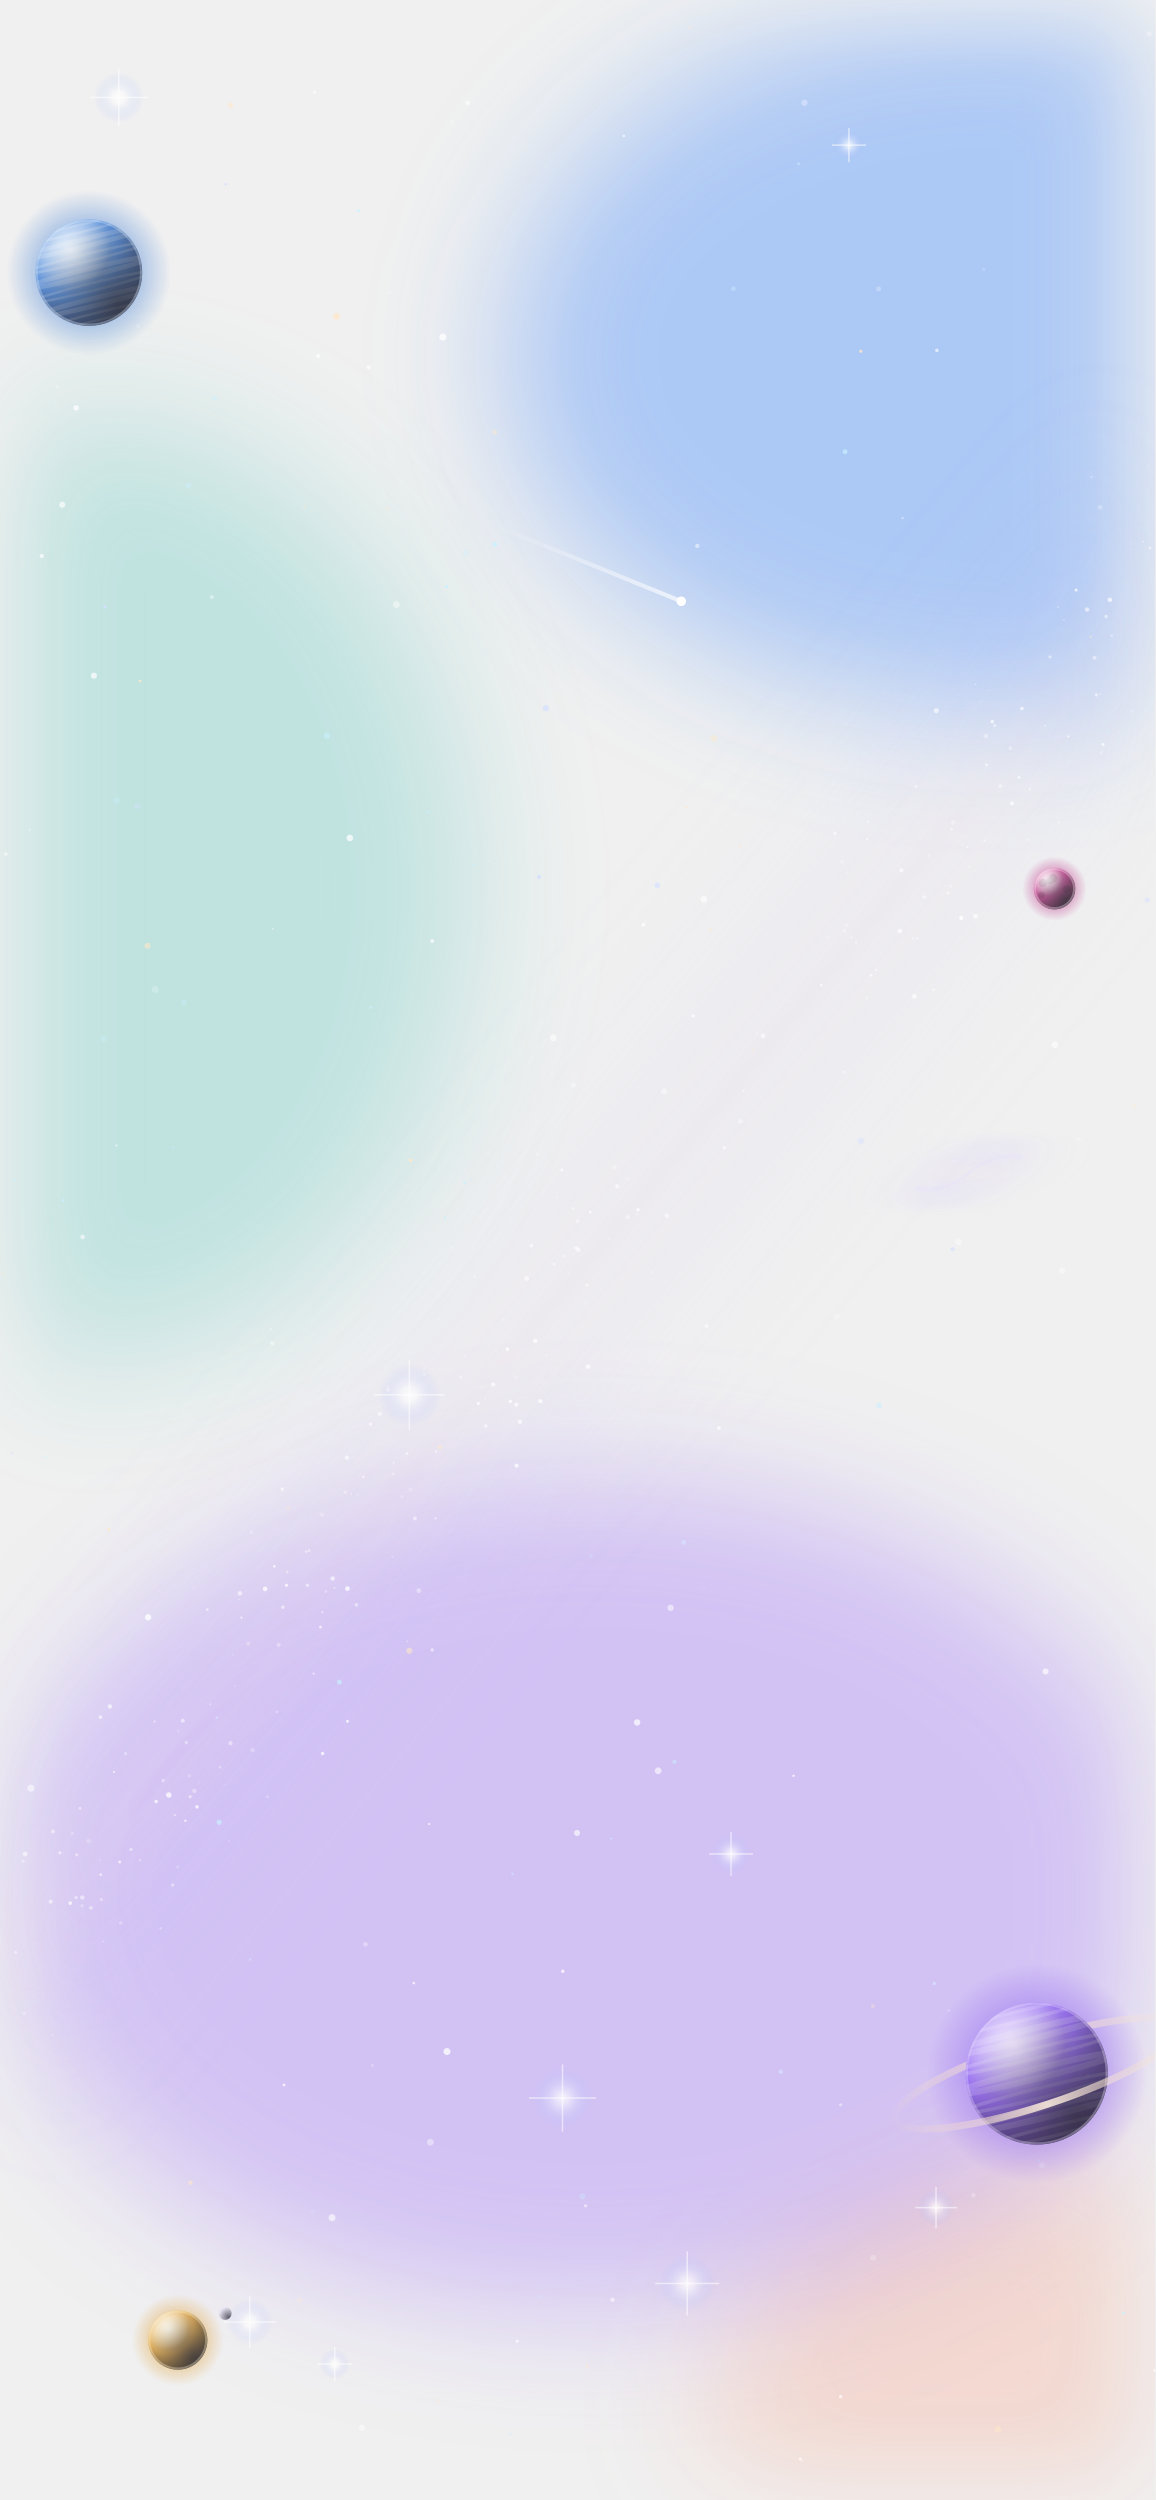
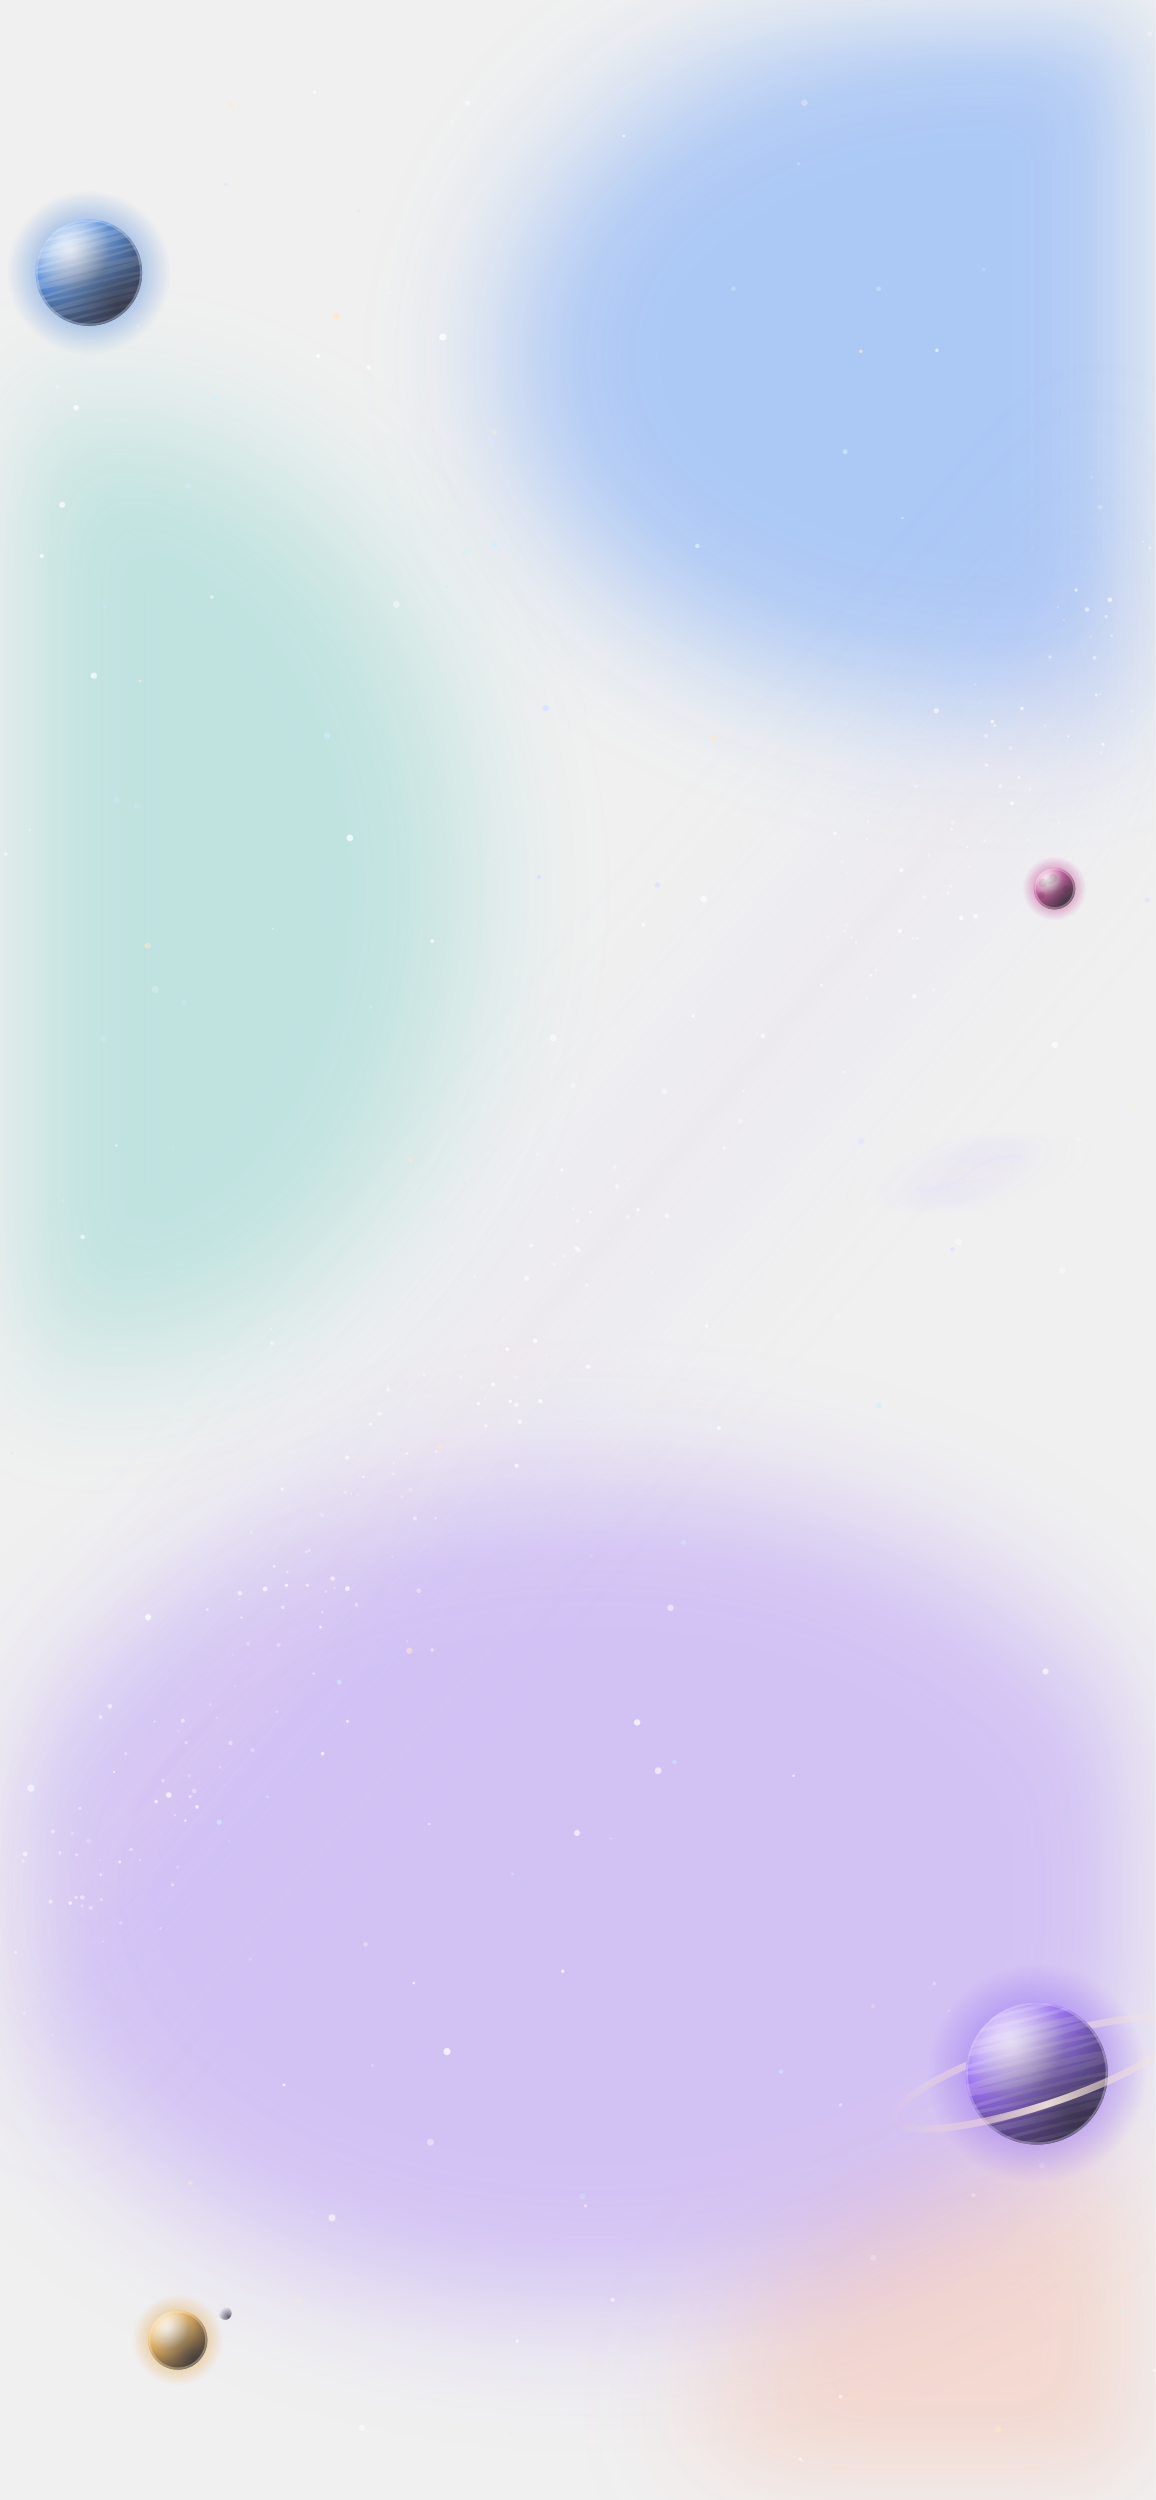
<svg xmlns="http://www.w3.org/2000/svg" viewBox="0 0 390 844" preserveAspectRatio="xMidYMid slice">
  <defs>
    <filter id="blur" x="-50%" y="-50%" width="200%" height="200%">
      <feGaussianBlur stdDeviation="22" />
    </filter>
    <filter id="blur2" x="-50%" y="-50%" width="200%" height="200%">
      <feGaussianBlur stdDeviation="9" />
    </filter>
    <radialGradient id="shade" cx="78%" cy="80%" r="80%">
      <stop offset="0" stop-color="#05040F" stop-opacity=".75" />
      <stop offset="1" stop-color="#05040F" stop-opacity="0" />
    </radialGradient>
    <radialGradient id="glint" cx="30%" cy="26%" r="40%">
      <stop offset="0" stop-color="#fff" stop-opacity=".55" />
      <stop offset="1" stop-color="#fff" stop-opacity="0" />
    </radialGradient>
    <radialGradient id="star" r="50%">
      <stop offset="0" stop-color="#fff" />
      <stop offset=".25" stop-color="#fff" stop-opacity=".6" />
      <stop offset="1" stop-color="#9FB4FF" stop-opacity="0" />
    </radialGradient>
    <linearGradient id="ring" x1="0" x2="1">
      <stop offset="0" stop-color="#FFE2B8" stop-opacity=".05" />
      <stop offset=".5" stop-color="#FFF0D6" stop-opacity=".9" />
      <stop offset="1" stop-color="#FFE2B8" stop-opacity=".05" />
    </linearGradient>
    <linearGradient id="comet" x1="0" x2="1">
      <stop offset="0" stop-color="#fff" stop-opacity="0" />
      <stop offset="1" stop-color="#fff" stop-opacity=".9" />
    </linearGradient>
    <radialGradient id="p0" cx="34%" cy="30%" r="78%">
      <stop offset="0" stop-color="#CFE6FF" />
      <stop offset=".55" stop-color="#3A7BD5" />
      <stop offset="1" stop-color="#0A1A44" />
    </radialGradient>
    <radialGradient id="p0a" r="50%">
      <stop offset=".62" stop-color="#3A7BD5" stop-opacity=".45" />
      <stop offset="1" stop-color="#3A7BD5" stop-opacity="0" />
    </radialGradient>
    <clipPath id="p0c">
      <circle cx="30" cy="92" r="18" />
    </clipPath>
    <radialGradient id="p1" cx="34%" cy="30%" r="78%">
      <stop offset="0" stop-color="#FFE0F0" />
      <stop offset=".55" stop-color="#C03A8A" />
      <stop offset="1" stop-color="#3A0A26" />
    </radialGradient>
    <radialGradient id="p1a" r="50%">
      <stop offset=".62" stop-color="#C03A8A" stop-opacity=".45" />
      <stop offset="1" stop-color="#C03A8A" stop-opacity="0" />
    </radialGradient>
    <clipPath id="p1c">
      <circle cx="356" cy="300" r="7" />
    </clipPath>
    <radialGradient id="p2" cx="34%" cy="30%" r="78%">
      <stop offset="0" stop-color="#E8D9FF" />
      <stop offset=".55" stop-color="#8A5CF0" />
      <stop offset="1" stop-color="#1E0E4A" />
    </radialGradient>
    <radialGradient id="p2a" r="50%">
      <stop offset=".62" stop-color="#8A5CF0" stop-opacity=".45" />
      <stop offset="1" stop-color="#8A5CF0" stop-opacity="0" />
    </radialGradient>
    <clipPath id="p2c">
      <circle cx="350" cy="700" r="24" />
    </clipPath>
    <radialGradient id="p3" cx="34%" cy="30%" r="78%">
      <stop offset="0" stop-color="#FFF0CC" />
      <stop offset=".55" stop-color="#E0A23A" />
      <stop offset="1" stop-color="#3A2406" />
    </radialGradient>
    <radialGradient id="p3a" r="50%">
      <stop offset=".62" stop-color="#E0A23A" stop-opacity=".45" />
      <stop offset="1" stop-color="#E0A23A" stop-opacity="0" />
    </radialGradient>
    <clipPath id="p3c">
      <circle cx="60" cy="790" r="10" />
    </clipPath>
  </defs>
  <ellipse cx="340" cy="120" rx="170" ry="120" fill="#2A7BFF" opacity="0.34" filter="url(#blur)" />
  <ellipse cx="30" cy="300" rx="130" ry="160" fill="#12B5A8" opacity="0.22" filter="url(#blur)" />
  <ellipse cx="200" cy="640" rx="200" ry="140" fill="#7B3DFF" opacity="0.26" filter="url(#blur)" />
  <ellipse cx="380" cy="820" rx="140" ry="90" fill="#FF6A3D" opacity="0.18" filter="url(#blur)" />
  <line x1="420" y1="160" x2="-30" y2="700" stroke="#C9C2FF" stroke-width="70" opacity=".10" filter="url(#blur)" />
  <line x1="420" y1="160" x2="-30" y2="700" stroke="#FFE9D6" stroke-width="24" opacity=".08" filter="url(#blur2)" />
  <circle cx="419.8" cy="160.3" r="0.29" fill="#fff" opacity="0.4" />
  <circle cx="195" cy="412.3" r="0.63" fill="#fff" opacity="0.35" />
  <circle cx="29.9" cy="621.5" r="0.78" fill="#fff" opacity="0.23" />
  <circle cx="341.6" cy="271.2" r="0.71" fill="#fff" opacity="0.65" />
  <circle cx="76.2" cy="602.5" r="0.22" fill="#fff" opacity="0.33" />
  <circle cx="410.8" cy="184.3" r="0.63" fill="#fff" opacity="0.73" />
  <circle cx="23.7" cy="642.5" r="0.62" fill="#fff" opacity="0.73" />
  <circle cx="108.2" cy="549.3" r="0.49" fill="#fff" opacity="0.65" />
  <circle cx="393.9" cy="212.5" r="0.76" fill="#fff" opacity="0.28" />
  <circle cx="372.4" cy="251.3" r="0.53" fill="#fff" opacity="0.68" />
  <circle cx="120.3" cy="541.8" r="0.6" fill="#fff" opacity="0.46" />
  <circle cx="194.5" cy="421.3" r="0.69" fill="#fff" opacity="0.45" />
  <circle cx="156.9" cy="458" r="0.31" fill="#fff" opacity="0.33" />
  <circle cx="356.1" cy="250.1" r="0.21" fill="#fff" opacity="0.31" />
  <circle cx="155.7" cy="434.1" r="0.25" fill="#fff" opacity="0.31" />
  <circle cx="199.3" cy="409.2" r="0.44" fill="#fff" opacity="0.7" />
  <circle cx="357.5" cy="277.7" r="0.35" fill="#fff" opacity="0.47" />
  <circle cx="8.5" cy="625.9" r="0.78" fill="#fff" opacity="0.56" />
  <circle cx="289" cy="318.1" r="0.35" fill="#fff" opacity="0.58" />
  <circle cx="321.3" cy="279.9" r="0.41" fill="#fff" opacity="0.57" />
  <circle cx="132.9" cy="493.8" r="0.3" fill="#fff" opacity="0.62" />
  <circle cx="143.2" cy="464" r="0.48" fill="#fff" opacity="0.43" />
  <circle cx="208.3" cy="400.5" r="0.66" fill="#fff" opacity="0.54" />
  <circle cx="-21.4" cy="703.7" r="0.64" fill="#fff" opacity="0.44" />
  <circle cx="333.1" cy="258.2" r="0.57" fill="#fff" opacity="0.49" />
  <circle cx="215" cy="409.8" r="0.39" fill="#fff" opacity="0.25" />
  <circle cx="182.4" cy="473" r="0.7" fill="#fff" opacity="0.75" />
  <circle cx="375.3" cy="214.6" r="0.48" fill="#fff" opacity="0.31" />
  <circle cx="135.7" cy="505.2" r="0.47" fill="#fff" opacity="0.23" />
  <circle cx="294.1" cy="329.3" r="0.42" fill="#fff" opacity="0.66" />
  <circle cx="211.8" cy="398" r="0.43" fill="#fff" opacity="0.31" />
  <circle cx="34" cy="632.9" r="0.46" fill="#fff" opacity="0.63" />
  <circle cx="370.1" cy="234.6" r="0.55" fill="#fff" opacity="0.54" />
  <circle cx="245.1" cy="376" r="0.2" fill="#fff" opacity="0.41" />
  <circle cx="205.5" cy="418.3" r="0.35" fill="#fff" opacity="0.23" />
  <circle cx="52.7" cy="608.2" r="0.58" fill="#fff" opacity="0.72" />
  <circle cx="0" cy="654.4" r="0.26" fill="#fff" opacity="0.28" />
  <circle cx="286" cy="294.6" r="0.35" fill="#fff" opacity="0.24" />
  <circle cx="24.4" cy="619" r="0.56" fill="#fff" opacity="0.25" />
  <circle cx="267.3" cy="351.1" r="0.23" fill="#fff" opacity="0.2" />
  <circle cx="309.6" cy="316.8" r="0.44" fill="#fff" opacity="0.49" />
  <circle cx="195.3" cy="422" r="0.74" fill="#fff" opacity="0.53" />
  <circle cx="20.2" cy="625.5" r="0.56" fill="#fff" opacity="0.5" />
  <circle cx="60.2" cy="584.5" r="0.37" fill="#fff" opacity="0.25" />
  <circle cx="179.4" cy="420.5" r="0.63" fill="#fff" opacity="0.57" />
  <circle cx="54.2" cy="651" r="0.42" fill="#fff" opacity="0.34" />
  <circle cx="257.6" cy="349.7" r="0.76" fill="#fff" opacity="0.57" />
  <circle cx="250" cy="378.6" r="0.8" fill="#fff" opacity="0.38" />
  <circle cx="329.3" cy="309.3" r="0.79" fill="#fff" opacity="0.65" />
  <circle cx="371.4" cy="171.3" r="0.76" fill="#fff" opacity="0.27" />
  <circle cx="411.5" cy="184" r="0.47" fill="#fff" opacity="0.31" />
  <circle cx="33.9" cy="579.7" r="0.62" fill="#fff" opacity="0.57" />
  <circle cx="244.5" cy="387.5" r="0.6" fill="#fff" opacity="0.5" />
  <circle cx="27.7" cy="643.4" r="0.57" fill="#fff" opacity="0.29" />
  <circle cx="308.2" cy="316.7" r="0.41" fill="#fff" opacity="0.45" />
  <circle cx="344.9" cy="271.2" r="0.25" fill="#fff" opacity="0.25" />
  <circle cx="385.9" cy="182.9" r="0.23" fill="#fff" opacity="0.7" />
  <circle cx="80.7" cy="540" r="0.35" fill="#fff" opacity="0.25" />
  <circle cx="309.2" cy="265.5" r="0.6" fill="#fff" opacity="0.37" />
  <circle cx="62.9" cy="588.3" r="0.6" fill="#fff" opacity="0.37" />
  <circle cx="103.2" cy="523.6" r="0.26" fill="#fff" opacity="0.32" />
  <circle cx="367" cy="205.8" r="0.73" fill="#fff" opacity="0.58" />
  <circle cx="189.7" cy="395" r="0.51" fill="#fff" opacity="0.64" />
  <circle cx="396.1" cy="204.5" r="0.6" fill="#fff" opacity="0.22" />
  <circle cx="255.6" cy="348.9" r="0.21" fill="#fff" opacity="0.59" />
  <circle cx="354.5" cy="221.8" r="0.52" fill="#fff" opacity="0.51" />
  <circle cx="93.5" cy="577.9" r="0.48" fill="#fff" opacity="0.27" />
  <circle cx="357.2" cy="205" r="0.25" fill="#fff" opacity="0.46" />
  <circle cx="287.5" cy="316.5" r="0.52" fill="#fff" opacity="0.25" />
  <circle cx="47.3" cy="628" r="0.4" fill="#fff" opacity="0.33" />
  <circle cx="193.5" cy="408" r="0.51" fill="#fff" opacity="0.33" />
  <circle cx="175.5" cy="480" r="0.73" fill="#fff" opacity="0.64" />
  <circle cx="284.3" cy="290.9" r="0.59" fill="#fff" opacity="0.27" />
  <circle cx="285.3" cy="338.1" r="0.24" fill="#fff" opacity="0.26" />
  <circle cx="148.4" cy="445.5" r="0.36" fill="#fff" opacity="0.29" />
  <circle cx="295.7" cy="327.4" r="0.32" fill="#fff" opacity="0.67" />
  <circle cx="177.8" cy="431.6" r="0.78" fill="#fff" opacity="0.62" />
  <circle cx="320.9" cy="299.2" r="0.38" fill="#fff" opacity="0.47" />
  <circle cx="132.7" cy="497.6" r="0.42" fill="#fff" opacity="0.38" />
  <circle cx="167.5" cy="455.9" r="0.33" fill="#fff" opacity="0.37" />
  <circle cx="-34.5" cy="686" r="0.46" fill="#fff" opacity="0.59" />
  <circle cx="-19.6" cy="687.1" r="0.26" fill="#fff" opacity="0.57" />
  <circle cx="160.2" cy="431" r="0.34" fill="#fff" opacity="0.52" />
  <circle cx="360.7" cy="248.6" r="0.35" fill="#fff" opacity="0.71" />
  <circle cx="25.7" cy="640.6" r="0.58" fill="#fff" opacity="0.45" />
  <circle cx="172.3" cy="473.1" r="0.59" fill="#fff" opacity="0.71" />
  <circle cx="38.5" cy="598.2" r="0.35" fill="#fff" opacity="0.7" />
  <circle cx="363.3" cy="199.2" r="0.51" fill="#fff" opacity="0.7" />
  <circle cx="60" cy="630.3" r="0.54" fill="#fff" opacity="0.22" />
  <circle cx="-21.4" cy="691.5" r="0.22" fill="#fff" opacity="0.2" />
  <circle cx="147.1" cy="512.6" r="0.43" fill="#fff" opacity="0.39" />
  <circle cx="71" cy="575.4" r="0.4" fill="#fff" opacity="0.3" />
  <circle cx="284.9" cy="361.9" r="0.41" fill="#fff" opacity="0.53" />
  <circle cx="108.9" cy="592" r="0.59" fill="#fff" opacity="0.72" />
  <circle cx="213.7" cy="426.8" r="0.22" fill="#fff" opacity="0.29" />
  <circle cx="137.4" cy="490.7" r="0.44" fill="#fff" opacity="0.57" />
  <circle cx="399.6" cy="186.3" r="0.55" fill="#fff" opacity="0.29" />
  <circle cx="40.4" cy="628.6" r="0.5" fill="#fff" opacity="0.66" />
  <circle cx="190.6" cy="424" r="0.71" fill="#fff" opacity="0.27" />
  <circle cx="403.2" cy="212.8" r="0.24" fill="#fff" opacity="0.31" />
  <circle cx="371.7" cy="254.1" r="0.39" fill="#fff" opacity="0.32" />
  <circle cx="215.4" cy="408.4" r="0.63" fill="#fff" opacity="0.6" />
  <circle cx="382.3" cy="240" r="0.44" fill="#fff" opacity="0.25" />
  <circle cx="403.5" cy="167.2" r="0.38" fill="#fff" opacity="0.23" />
  <circle cx="341.1" cy="252.6" r="0.64" fill="#fff" opacity="0.33" />
  <circle cx="97" cy="530.7" r="0.45" fill="#fff" opacity="0.4" />
  <circle cx="96.7" cy="535.2" r="0.54" fill="#fff" opacity="0.75" />
  <circle cx="187.2" cy="453.3" r="0.2" fill="#fff" opacity="0.27" />
  <circle cx="159.6" cy="409.1" r="0.2" fill="#fff" opacity="0.29" />
  <circle cx="116.6" cy="503.8" r="0.62" fill="#fff" opacity="0.32" />
  <circle cx="103.4" cy="523.9" r="0.39" fill="#fff" opacity="0.49" />
  <circle cx="117.1" cy="492.1" r="0.74" fill="#fff" opacity="0.59" />
  <circle cx="117.3" cy="581.1" r="0.51" fill="#fff" opacity="0.74" />
  <circle cx="266.6" cy="337.8" r="0.27" fill="#fff" opacity="0.33" />
  <circle cx="17.1" cy="642" r="0.69" fill="#fff" opacity="0.54" />
  <circle cx="333.6" cy="276.9" r="0.2" fill="#fff" opacity="0.3" />
  <circle cx="335" cy="243.6" r="0.59" fill="#fff" opacity="0.7" />
  <circle cx="140.1" cy="512.6" r="0.65" fill="#fff" opacity="0.5" />
  <circle cx="119.1" cy="491.9" r="0.23" fill="#fff" opacity="0.24" />
  <circle cx="174.1" cy="465" r="0.63" fill="#fff" opacity="0.21" />
  <circle cx="164" cy="481.4" r="0.63" fill="#fff" opacity="0.49" />
  <circle cx="130.8" cy="468.2" r="0.6" fill="#fff" opacity="0.24" />
  <circle cx="27.8" cy="640.6" r="0.75" fill="#fff" opacity="0.51" />
  <circle cx="166.5" cy="467.4" r="0.71" fill="#fff" opacity="0.62" />
  <circle cx="374.7" cy="202.5" r="0.77" fill="#fff" opacity="0.67" />
  <circle cx="37.1" cy="576.1" r="0.74" fill="#fff" opacity="0.63" />
  <circle cx="313.9" cy="280.6" r="0.2" fill="#fff" opacity="0.35" />
  <circle cx="369.5" cy="222.1" r="0.66" fill="#fff" opacity="0.45" />
  <circle cx="33.8" cy="627.9" r="0.27" fill="#fff" opacity="0.41" />
  <circle cx="188" cy="404.2" r="0.25" fill="#fff" opacity="0.68" />
  <circle cx="42.4" cy="592" r="0.55" fill="#fff" opacity="0.35" />
  <circle cx="192" cy="429.9" r="0.2" fill="#fff" opacity="0.66" />
  <circle cx="211.9" cy="410.9" r="0.69" fill="#fff" opacity="0.36" />
  <circle cx="8.1" cy="679.7" r="0.67" fill="#fff" opacity="0.21" />
  <circle cx="187.1" cy="426.8" r="0.44" fill="#fff" opacity="0.5" />
  <circle cx="198.1" cy="433.8" r="0.61" fill="#fff" opacity="0.42" />
  <circle cx="125.1" cy="480.8" r="0.52" fill="#fff" opacity="0.66" />
  <circle cx="251" cy="368.3" r="0.36" fill="#fff" opacity="0.53" />
  <circle cx="-6" cy="698.6" r="0.64" fill="#fff" opacity="0.52" />
  <circle cx="285.1" cy="314.2" r="0.53" fill="#fff" opacity="0.35" />
  <circle cx="64.2" cy="606.6" r="0.55" fill="#fff" opacity="0.51" />
  <circle cx="345" cy="239.2" r="0.61" fill="#fff" opacity="0.64" />
  <circle cx="-10.6" cy="663.3" r="0.8" fill="#fff" opacity="0.74" />
  <circle cx="359.2" cy="209.4" r="0.22" fill="#fff" opacity="0.66" />
  <circle cx="292.7" cy="337" r="0.64" fill="#fff" opacity="0.23" />
  <circle cx="105.9" cy="565" r="0.41" fill="#fff" opacity="0.47" />
  <circle cx="207.5" cy="394" r="0.78" fill="#fff" opacity="0.25" />
  <circle cx="313.6" cy="289" r="0.54" fill="#fff" opacity="0.23" />
  <circle cx="138.6" cy="502.9" r="0.68" fill="#fff" opacity="0.23" />
  <circle cx="371.5" cy="234.3" r="0.4" fill="#fff" opacity="0.27" />
  <circle cx="303.8" cy="314.3" r="0.77" fill="#fff" opacity="0.69" />
  <circle cx="285.8" cy="312.2" r="0.64" fill="#fff" opacity="0.22" />
  <circle cx="40.8" cy="649.2" r="0.62" fill="#fff" opacity="0.28" />
  <circle cx="122.7" cy="498.6" r="0.38" fill="#fff" opacity="0.67" />
  <circle cx="335.8" cy="244.9" r="0.52" fill="#fff" opacity="0.49" />
  <circle cx="180.7" cy="452.7" r="0.76" fill="#fff" opacity="0.68" />
  <circle cx="320.1" cy="301.5" r="0.5" fill="#fff" opacity="0.57" />
  <circle cx="110" cy="537.3" r="0.5" fill="#fff" opacity="0.27" />
  <circle cx="163.8" cy="472.3" r="0.3" fill="#fff" opacity="0.43" />
  <circle cx="234" cy="343" r="0.58" fill="#fff" opacity="0.63" />
  <circle cx="61.7" cy="580.9" r="0.68" fill="#fff" opacity="0.51" />
  <circle cx="225.1" cy="410.4" r="0.78" fill="#fff" opacity="0.51" />
  <circle cx="17.7" cy="686.9" r="0.32" fill="#fff" opacity="0.35" />
  <circle cx="67.1" cy="601.8" r="0.27" fill="#fff" opacity="0.28" />
  <circle cx="220.1" cy="429.4" r="0.27" fill="#fff" opacity="0.3" />
  <circle cx="79.3" cy="569.1" r="0.24" fill="#fff" opacity="0.39" />
  <circle cx="386.6" cy="184.3" r="0.26" fill="#fff" opacity="0.24" />
  <circle cx="94.1" cy="555.3" r="0.69" fill="#fff" opacity="0.31" />
  <circle cx="-0.2" cy="669.1" r="0.34" fill="#fff" opacity="0.41" />
  <circle cx="174.3" cy="474.2" r="0.7" fill="#fff" opacity="0.66" />
  <circle cx="52.2" cy="581.2" r="0.36" fill="#fff" opacity="0.45" />
  <circle cx="337.7" cy="265.4" r="0.62" fill="#fff" opacity="0.46" />
  <circle cx="324.9" cy="285.1" r="0.4" fill="#fff" opacity="0.35" />
  <circle cx="161.5" cy="473.8" r="0.55" fill="#fff" opacity="0.7" />
  <circle cx="197.9" cy="439.8" r="0.31" fill="#fff" opacity="0.38" />
  <circle cx="66.5" cy="610" r="0.6" fill="#fff" opacity="0.74" />
  <circle cx="74.3" cy="596.6" r="0.49" fill="#fff" opacity="0.31" />
  <circle cx="70" cy="543.4" r="0.45" fill="#fff" opacity="0.59" />
  <circle cx="326.5" cy="285.9" r="0.41" fill="#fff" opacity="0.43" />
  <circle cx="27" cy="610.5" r="0.51" fill="#fff" opacity="0.41" />
  <circle cx="346.9" cy="283.5" r="0.36" fill="#fff" opacity="0.54" />
  <circle cx="403" cy="155.7" r="0.33" fill="#fff" opacity="0.38" />
  <circle cx="277.3" cy="332.6" r="0.47" fill="#fff" opacity="0.55" />
  <circle cx="391.6" cy="187.2" r="0.25" fill="#fff" opacity="0.3" />
  <circle cx="85.2" cy="590.8" r="0.73" fill="#fff" opacity="0.25" />
  <circle cx="-16.5" cy="675.1" r="0.78" fill="#fff" opacity="0.45" />
  <circle cx="117.3" cy="536.3" r="0.8" fill="#fff" opacity="0.75" />
  <circle cx="321.7" cy="277.6" r="0.71" fill="#fff" opacity="0.32" />
  <circle cx="184.5" cy="457.5" r="0.25" fill="#fff" opacity="0.67" />
  <circle cx="108.8" cy="544.3" r="0.35" fill="#fff" opacity="0.53" />
  <circle cx="409.7" cy="183.7" r="0.7" fill="#fff" opacity="0.27" />
  <circle cx="34.2" cy="641.3" r="0.59" fill="#fff" opacity="0.34" />
  <circle cx="181.4" cy="389.7" r="0.5" fill="#fff" opacity="0.27" />
  <circle cx="170" cy="445.6" r="0.51" fill="#fff" opacity="0.25" />
  <circle cx="329.4" cy="231.1" r="0.22" fill="#fff" opacity="0.56" />
  <circle cx="95.5" cy="542.6" r="0.58" fill="#fff" opacity="0.56" />
  <circle cx="5.3" cy="659.1" r="0.46" fill="#fff" opacity="0.5" />
  <circle cx="332.4" cy="283.8" r="0.35" fill="#fff" opacity="0.58" />
  <circle cx="89.5" cy="536.4" r="0.79" fill="#fff" opacity="0.75" />
  <circle cx="171.3" cy="455.5" r="0.67" fill="#fff" opacity="0.68" />
  <circle cx="132.4" cy="525.6" r="0.25" fill="#fff" opacity="0.5" />
  <circle cx="347.7" cy="266.4" r="0.4" fill="#fff" opacity="0.49" />
  <circle cx="63.9" cy="599.5" r="0.6" fill="#fff" opacity="0.22" />
  <circle cx="174.4" cy="494.8" r="0.7" fill="#fff" opacity="0.7" />
  <circle cx="83.8" cy="554.9" r="0.64" fill="#fff" opacity="0.28" />
  <circle cx="92.6" cy="528.8" r="0.46" fill="#fff" opacity="0.71" />
  <circle cx="327" cy="292.6" r="0.29" fill="#fff" opacity="0.51" />
  <circle cx="17.9" cy="618.3" r="0.66" fill="#fff" opacity="0.45" />
  <circle cx="388.2" cy="185" r="0.55" fill="#fff" opacity="0.45" />
  <circle cx="152.4" cy="421.3" r="0.4" fill="#fff" opacity="0.3" />
  <circle cx="293" cy="277.4" r="0.44" fill="#fff" opacity="0.42" />
  <circle cx="131" cy="469.2" r="0.53" fill="#fff" opacity="0.58" />
  <circle cx="55.1" cy="601.1" r="0.56" fill="#fff" opacity="0.41" />
  <circle cx="90.3" cy="606.6" r="0.48" fill="#fff" opacity="0.27" />
  <circle cx="62.6" cy="614.7" r="0.42" fill="#fff" opacity="0.67" />
  <circle cx="402.8" cy="178.9" r="0.48" fill="#fff" opacity="0.41" />
  <circle cx="315.2" cy="334.1" r="0.55" fill="#fff" opacity="0.44" />
  <circle cx="-35.8" cy="690.3" r="0.21" fill="#fff" opacity="0.73" />
  <circle cx="120.8" cy="504.6" r="0.36" fill="#fff" opacity="0.24" />
  <circle cx="198.6" cy="461.4" r="0.75" fill="#fff" opacity="0.68" />
  <circle cx="182.1" cy="468.8" r="0.25" fill="#fff" opacity="0.25" />
  <circle cx="112.3" cy="532.9" r="0.76" fill="#fff" opacity="0.62" />
  <circle cx="-12.2" cy="684.2" r="0.24" fill="#fff" opacity="0.3" />
  <circle cx="65.5" cy="536.1" r="0.23" fill="#fff" opacity="0.3" />
  <circle cx="220.2" cy="429.7" r="0.32" fill="#fff" opacity="0.26" />
  <circle cx="84.9" cy="517.4" r="0.53" fill="#fff" opacity="0.28" />
  <circle cx="59" cy="612.8" r="0.37" fill="#fff" opacity="0.48" />
  <circle cx="373.4" cy="208.1" r="0.58" fill="#fff" opacity="0.49" />
  <circle cx="423.3" cy="174.6" r="0.68" fill="#fff" opacity="0.34" />
  <circle cx="30.7" cy="644.1" r="0.66" fill="#fff" opacity="0.43" />
  <circle cx="147.2" cy="490" r="0.43" fill="#fff" opacity="0.52" />
  <circle cx="103.8" cy="535.2" r="0.56" fill="#fff" opacity="0.53" />
  <circle cx="312" cy="302.8" r="0.55" fill="#fff" opacity="0.55" />
  <circle cx="77.4" cy="621.5" r="0.23" fill="#fff" opacity="0.41" />
  <circle cx="112.9" cy="536.1" r="0.35" fill="#fff" opacity="0.4" />
  <circle cx="7.8" cy="628.4" r="0.61" fill="#fff" opacity="0.3" />
  <circle cx="279.7" cy="316.4" r="0.31" fill="#fff" opacity="0.51" />
  <circle cx="77.8" cy="588.5" r="0.74" fill="#fff" opacity="0.41" />
  <circle cx="281.9" cy="281.4" r="0.61" fill="#fff" opacity="0.58" />
  <circle cx="58.3" cy="636.4" r="0.56" fill="#fff" opacity="0.44" />
  <circle cx="308.7" cy="336.4" r="0.78" fill="#fff" opacity="0.62" />
  <circle cx="352.8" cy="245" r="0.33" fill="#fff" opacity="0.37" />
  <circle cx="155.6" cy="464.9" r="0.53" fill="#fff" opacity="0.43" />
  <circle cx="304.3" cy="293.8" r="0.72" fill="#fff" opacity="0.54" />
  <circle cx="104.3" cy="523.5" r="0.52" fill="#fff" opacity="0.4" />
  <circle cx="344" cy="262.5" r="0.48" fill="#fff" opacity="0.75" />
  <circle cx="292.8" cy="283.4" r="0.54" fill="#fff" opacity="0.35" />
  <circle cx="81.5" cy="546.1" r="0.36" fill="#fff" opacity="0.66" />
  <circle cx="128.2" cy="477.3" r="0.73" fill="#fff" opacity="0.53" />
  <circle cx="44.2" cy="624.4" r="0.54" fill="#fff" opacity="0.49" />
  <circle cx="118.6" cy="504.4" r="0.23" fill="#fff" opacity="0.74" />
  <circle cx="409.9" cy="189.2" r="0.41" fill="#fff" opacity="0.46" />
  <circle cx="25.9" cy="626.2" r="0.53" fill="#fff" opacity="0.47" />
  <circle cx="137.5" cy="554.1" r="0.23" fill="#fff" opacity="0.55" />
  <circle cx="162.7" cy="468.4" r="0.35" fill="#fff" opacity="0.31" />
  <circle cx="65.6" cy="604.6" r="0.74" fill="#fff" opacity="0.38" />
  <circle cx="332.8" cy="248.5" r="0.79" fill="#fff" opacity="0.39" />
  <circle cx="108.7" cy="511.4" r="0.65" fill="#fff" opacity="0.29" />
  <circle cx="34.8" cy="655.5" r="0.21" fill="#fff" opacity="0.63" />
  <circle cx="78.6" cy="558.6" r="0.31" fill="#fff" opacity="0.29" />
  <circle cx="351.7" cy="731" r="0.98" fill="#FFFFFF" opacity="0.23" />
  <circle cx="77.9" cy="35.5" r="0.87" fill="#FFE8C8" opacity="0.6" />
  <circle cx="390" cy="800.3" r="0.54" fill="#FFFFFF" opacity="0.76" />
  <circle cx="133.8" cy="204.1" r="1.15" fill="#FFFFFF" opacity="0.41" />
  <circle cx="316.1" cy="239.9" r="0.86" fill="#FFFFFF" opacity="0.59" />
  <circle cx="199.6" cy="525.2" r="0.62" fill="#C9F0FF" opacity="0.26" />
  <circle cx="15.3" cy="491.8" r="0.35" fill="#C9F0FF" opacity="0.61" />
  <circle cx="56.4" cy="799.2" r="1.14" fill="#FFFFFF" opacity="0.37" />
  <circle cx="283.8" cy="809.1" r="0.61" fill="#FFFFFF" opacity="0.6" />
  <circle cx="10.4" cy="603.7" r="1.19" fill="#FFFFFF" opacity="0.57" />
  <circle cx="148.5" cy="488.6" r="0.64" fill="#FFE8C8" opacity="0.66" />
  <circle cx="62.1" cy="338.4" r="0.87" fill="#C9F0FF" opacity="0.39" />
  <circle cx="174.6" cy="790.4" r="0.51" fill="#FFFFFF" opacity="0.7" />
  <circle cx="210.6" cy="45.9" r="0.43" fill="#FFFFFF" opacity="0.62" />
  <circle cx="214" cy="366.1" r="0.39" fill="#D6E0FF" opacity="0.37" />
  <circle cx="125.7" cy="697.3" r="0.53" fill="#FFFFFF" opacity="0.24" />
  <circle cx="144.7" cy="274" r="0.35" fill="#C9F0FF" opacity="0.76" />
  <circle cx="121" cy="71.1" r="0.52" fill="#C9F0FF" opacity="0.71" />
  <circle cx="158.9" cy="398.4" r="0.38" fill="#C9F0FF" opacity="0.25" />
  <circle cx="58.5" cy="387.3" r="0.38" fill="#D6E0FF" opacity="0.55" />
  <circle cx="296.6" cy="97.5" r="0.84" fill="#FFFFFF" opacity="0.25" />
  <circle cx="217.2" cy="312.2" r="0.59" fill="#FFFFFF" opacity="0.76" />
  <circle cx="160.2" cy="292.1" r="0.42" fill="#C9F0FF" opacity="0.77" />
  <circle cx="235.4" cy="184.3" r="0.74" fill="#FFFFFF" opacity="0.47" />
  <circle cx="19.3" cy="130.5" r="0.56" fill="#FFFFFF" opacity="0.25" />
  <circle cx="193.6" cy="366.4" r="0.86" fill="#FFFFFF" opacity="0.37" />
  <circle cx="239.8" cy="313.9" r="0.68" fill="#FFE8C8" opacity="0.3" />
  <circle cx="114.6" cy="567.9" r="0.86" fill="#C9F0FF" opacity="0.63" />
  <circle cx="167.1" cy="183.8" r="0.83" fill="#C9F0FF" opacity="0.79" />
  <circle cx="387.3" cy="303.9" r="0.94" fill="#D6E0FF" opacity="0.51" />
  <circle cx="21" cy="170.4" r="1.05" fill="#FFFFFF" opacity="0.66" />
  <circle cx="150.8" cy="198" r="0.56" fill="#C9F0FF" opacity="0.73" />
  <circle cx="367.3" cy="700.6" r="0.52" fill="#FFFFFF" opacity="0.61" />
  <circle cx="47.3" cy="229.9" r="0.46" fill="#FFE8C8" opacity="0.75" />
  <circle cx="31.7" cy="228.1" r="1.05" fill="#FFFFFF" opacity="0.71" />
  <circle cx="149.5" cy="113.8" r="1.2" fill="#FFFFFF" opacity="0.77" />
  <circle cx="4" cy="490.7" r="0.38" fill="#D6E0FF" opacity="0.53" />
  <circle cx="49.8" cy="319.3" r="1.01" fill="#FFE8C8" opacity="0.59" />
  <circle cx="198.2" cy="798.7" r="0.65" fill="#FFE8C8" opacity="0.36" />
  <circle cx="123.4" cy="656.4" r="0.78" fill="#FFFFFF" opacity="0.33" />
  <circle cx="388" cy="11.4" r="0.86" fill="#FFFFFF" opacity="0.32" />
  <circle cx="141.4" cy="537" r="0.8" fill="#FFFFFF" opacity="0.4" />
  <circle cx="39.3" cy="386.7" r="0.31" fill="#FFFFFF" opacity="0.8" />
  <circle cx="157.9" cy="34.8" r="0.79" fill="#FFFFFF" opacity="0.53" />
  <circle cx="173" cy="632.6" r="0.43" fill="#C9F0FF" opacity="0.48" />
  <circle cx="167" cy="145.9" r="0.87" fill="#FFE8C8" opacity="0.43" />
  <circle cx="296.8" cy="474.5" r="1" fill="#C9F0FF" opacity="0.51" />
  <circle cx="332.1" cy="91" r="0.58" fill="#D6E0FF" opacity="0.37" />
  <circle cx="84.5" cy="661.5" r="0.48" fill="#D6E0FF" opacity="0.45" />
  <circle cx="118.1" cy="282.9" r="1.11" fill="#FFFFFF" opacity="0.74" />
  <circle cx="27.9" cy="417.6" r="0.78" fill="#FFFFFF" opacity="0.61" />
  <circle cx="224.2" cy="368.5" r="1.06" fill="#FFFFFF" opacity="0.42" />
  <circle cx="269.6" cy="55.3" r="0.47" fill="#C9F0FF" opacity="0.56" />
  <circle cx="233.1" cy="9.1" r="0.61" fill="#FFE8C8" opacity="0.27" />
  <circle cx="230.8" cy="520.7" r="0.82" fill="#D6E0FF" opacity="0.71" />
  <circle cx="156" cy="228.7" r="0.31" fill="#FFFFFF" opacity="0.22" />
  <circle cx="39.3" cy="270.3" r="1.05" fill="#C9F0FF" opacity="0.37" />
  <circle cx="147.7" cy="810.5" r="0.63" fill="#FFE8C8" opacity="0.25" />
  <circle cx="150.3" cy="411.1" r="0.46" fill="#C9F0FF" opacity="0.6" />
  <circle cx="122.2" cy="819.6" r="0.98" fill="#FFFFFF" opacity="0.48" />
  <circle cx="182.1" cy="775.3" r="0.37" fill="#D6E0FF" opacity="0.66" />
  <circle cx="172.4" cy="821.8" r="0.53" fill="#C9F0FF" opacity="0.35" />
  <circle cx="383" cy="373.5" r="0.8" fill="#FFE8C8" opacity="0.28" />
  <circle cx="317.6" cy="499.3" r="0.32" fill="#FFE8C8" opacity="0.34" />
  <circle cx="197.7" cy="744.7" r="0.55" fill="#FFFFFF" opacity="0.52" />
  <circle cx="95.9" cy="703.9" r="0.47" fill="#FFFFFF" opacity="0.75" />
  <circle cx="73.2" cy="579.9" r="0.48" fill="#D6E0FF" opacity="0.65" />
  <circle cx="71.5" cy="201.6" r="0.66" fill="#FFFFFF" opacity="0.41" />
  <circle cx="91.4" cy="448.7" r="0.36" fill="#FFFFFF" opacity="0.42" />
  <circle cx="145.9" cy="557" r="0.58" fill="#FFFFFF" opacity="0.51" />
  <circle cx="25.7" cy="137.7" r="0.95" fill="#FFFFFF" opacity="0.71" />
  <circle cx="110.4" cy="248.4" r="1.08" fill="#C9F0FF" opacity="0.58" />
  <circle cx="237.6" cy="536.1" r="0.41" fill="#D6E0FF" opacity="0.25" />
  <circle cx="95.3" cy="502.7" r="0.58" fill="#FFFFFF" opacity="0.61" />
  <circle cx="76.2" cy="62.2" r="0.43" fill="#D6E0FF" opacity="0.76" />
  <circle cx="368.5" cy="161.1" r="0.44" fill="#D6E0FF" opacity="0.67" />
  <circle cx="247.6" cy="97.5" r="0.81" fill="#C9F0FF" opacity="0.4" />
  <circle cx="50" cy="546" r="1.07" fill="#FFFFFF" opacity="0.77" />
  <circle cx="270.2" cy="830.1" r="0.45" fill="#FFFFFF" opacity="0.72" />
  <circle cx="64.3" cy="736.9" r="0.74" fill="#FFE8C8" opacity="0.55" />
  <circle cx="145.3" cy="723.2" r="1.16" fill="#FFFFFF" opacity="0.41" />
  <circle cx="150.9" cy="692.6" r="1.19" fill="#FFFFFF" opacity="0.75" />
  <circle cx="374.1" cy="246.9" r="0.47" fill="#C9F0FF" opacity="0.4" />
  <circle cx="144.9" cy="615.8" r="0.35" fill="#FFFFFF" opacity="0.76" />
  <circle cx="63.6" cy="163.9" r="0.92" fill="#C9F0FF" opacity="0.45" />
  <circle cx="323.6" cy="419.2" r="1.17" fill="#FFFFFF" opacity="0.36" />
  <circle cx="35" cy="350.8" r="0.98" fill="#C9F0FF" opacity="0.35" />
  <circle cx="316.3" cy="118.3" r="0.61" fill="#FFFFFF" opacity="0.62" />
  <circle cx="290.6" cy="118.6" r="0.54" fill="#FFE8C8" opacity="0.78" />
  <circle cx="271.6" cy="34.7" r="1.07" fill="#D6E0FF" opacity="0.74" />
  <circle cx="164.9" cy="290.7" r="0.3" fill="#FFFFFF" opacity="0.35" />
  <circle cx="270.7" cy="830.9" r="0.46" fill="#FFFFFF" opacity="0.27" />
  <circle cx="156.8" cy="399.2" r="0.6" fill="#C9F0FF" opacity="0.49" />
  <circle cx="4.7" cy="398.3" r="0.52" fill="#C9F0FF" opacity="0.44" />
  <circle cx="113.6" cy="106.8" r="1.19" fill="#FFE8C8" opacity="0.68" />
  <circle cx="237.6" cy="303.6" r="1.15" fill="#FFFFFF" opacity="0.61" />
  <circle cx="145.9" cy="317.7" r="0.66" fill="#FFFFFF" opacity="0.68" />
  <circle cx="14.1" cy="187.7" r="0.72" fill="#FFFFFF" opacity="0.69" />
  <circle cx="0.9" cy="430.2" r="0.51" fill="#FFE8C8" opacity="0.23" />
  <circle cx="21.3" cy="405.2" r="0.47" fill="#C9F0FF" opacity="0.78" />
  <circle cx="241" cy="249.3" r="1.15" fill="#FFE8C8" opacity="0.42" />
  <circle cx="91.9" cy="453.5" r="0.71" fill="#FFFFFF" opacity="0.4" />
  <circle cx="336.9" cy="820.2" r="1.08" fill="#FFE8C8" opacity="0.57" />
  <circle cx="112.1" cy="748.7" r="1.18" fill="#FFFFFF" opacity="0.61" />
  <circle cx="350.6" cy="729.4" r="0.46" fill="#D6E0FF" opacity="0.56" />
  <circle cx="182" cy="296.1" r="0.73" fill="#D6E0FF" opacity="0.79" />
  <circle cx="379.3" cy="780.9" r="0.49" fill="#C9F0FF" opacity="0.74" />
  <circle cx="105.4" cy="746.5" r="0.56" fill="#D6E0FF" opacity="0.37" />
  <circle cx="184.3" cy="239.1" r="1.06" fill="#D6E0FF" opacity="0.74" />
  <circle cx="157.4" cy="186.7" r="1.15" fill="#C9F0FF" opacity="0.27" />
  <circle cx="206.8" cy="776.4" r="0.77" fill="#FFFFFF" opacity="0.5" />
  <circle cx="92.1" cy="313.5" r="0.33" fill="#FFFFFF" opacity="0.41" />
  <circle cx="186.8" cy="350.4" r="1.18" fill="#FFFFFF" opacity="0.52" />
  <circle cx="294.8" cy="762.2" r="1.02" fill="#FFFFFF" opacity="0.24" />
  <circle cx="81" cy="537.9" r="0.77" fill="#FFFFFF" opacity="0.57" />
  <circle cx="368.2" cy="215" r="0.35" fill="#FFE8C8" opacity="0.54" />
  <circle cx="231.7" cy="272.5" r="0.42" fill="#FFE8C8" opacity="0.6" />
  <circle cx="152.7" cy="41" r="0.56" fill="#FFFFFF" opacity="0.28" />
  <circle cx="254" cy="354.6" r="0.37" fill="#FFE8C8" opacity="0.58" />
  <circle cx="194.8" cy="618.8" r="1.02" fill="#FFFFFF" opacity="0.65" />
  <circle cx="46.6" cy="110.1" r="0.65" fill="#FFFFFF" opacity="0.32" />
  <circle cx="221.9" cy="298.9" r="0.98" fill="#D6E0FF" opacity="0.67" />
  <circle cx="304.7" cy="174.9" r="0.42" fill="#FFFFFF" opacity="0.37" />
  <circle cx="324.5" cy="309.9" r="0.72" fill="#FFFFFF" opacity="0.77" />
  <circle cx="226.4" cy="542.8" r="1.09" fill="#FFFFFF" opacity="0.5" />
  <circle cx="35.4" cy="204.9" r="0.6" fill="#D6E0FF" opacity="0.8" />
  <circle cx="263.6" cy="699.4" r="0.75" fill="#D6E0FF" opacity="0.7" />
  <circle cx="320.3" cy="678.8" r="0.31" fill="#FFFFFF" opacity="0.45" />
  <circle cx="321.6" cy="421.7" r="0.73" fill="#D6E0FF" opacity="0.65" />
  <circle cx="315.4" cy="669.6" r="0.56" fill="#D6E0FF" opacity="0.8" />
  <circle cx="328.6" cy="741.1" r="0.72" fill="#FFFFFF" opacity="0.25" />
  <circle cx="238.5" cy="447.7" r="0.64" fill="#FFFFFF" opacity="0.56" />
  <circle cx="2" cy="288.3" r="0.66" fill="#FFFFFF" opacity="0.45" />
  <circle cx="215.1" cy="581.5" r="1.08" fill="#FFFFFF" opacity="0.71" />
  <circle cx="130.7" cy="171.8" r="0.34" fill="#FFE8C8" opacity="0.68" />
  <circle cx="97.3" cy="509.3" r="0.67" fill="#FFE8C8" opacity="0.26" />
  <circle cx="242.7" cy="482.1" r="0.67" fill="#FFFFFF" opacity="0.61" />
  <circle cx="283.8" cy="710.6" r="0.54" fill="#FFFFFF" opacity="0.43" />
  <circle cx="285.3" cy="152.5" r="0.82" fill="#C9F0FF" opacity="0.7" />
  <circle cx="206.3" cy="620.7" r="0.31" fill="#C9F0FF" opacity="0.78" />
  <circle cx="57" cy="606" r="0.93" fill="#FFFFFF" opacity="0.75" />
  <circle cx="102.8" cy="171.1" r="0.42" fill="#FFE8C8" opacity="0.48" />
  <circle cx="294.7" cy="677.3" r="0.67" fill="#FFE8C8" opacity="0.34" />
  <circle cx="106.2" cy="31.2" r="0.44" fill="#FFFFFF" opacity="0.78" />
  <circle cx="267.9" cy="599.5" r="0.4" fill="#FFFFFF" opacity="0.75" />
  <circle cx="46.4" cy="272.1" r="1.03" fill="#D6E0FF" opacity="0.38" />
  <circle cx="131.4" cy="98.8" r="0.6" fill="#FFFFFF" opacity="0.24" />
  <circle cx="138.6" cy="391.7" r="0.62" fill="#FFE8C8" opacity="0.77" />
  <circle cx="196.6" cy="741.5" r="1.03" fill="#C9F0FF" opacity="0.31" />
  <circle cx="125.2" cy="340.1" r="0.54" fill="#C9F0FF" opacity="0.51" />
  <circle cx="190" cy="665.5" r="0.56" fill="#FFFFFF" opacity="0.79" />
  <circle cx="290.6" cy="385.2" r="1.16" fill="#D6E0FF" opacity="0.42" />
  <circle cx="72.5" cy="134.4" r="0.83" fill="#C9F0FF" opacity="0.42" />
  <circle cx="282.5" cy="444.5" r="1.12" fill="#FFFFFF" opacity="0.23" />
  <circle cx="101.1" cy="776.6" r="0.87" fill="#FFE8C8" opacity="0.23" />
  <circle cx="138.2" cy="557.3" r="1.03" fill="#FFE8C8" opacity="0.57" />
  <circle cx="10.1" cy="280.1" r="0.4" fill="#FFFFFF" opacity="0.37" />
  <circle cx="36.7" cy="516.4" r="0.48" fill="#FFE8C8" opacity="0.77" />
  <circle cx="358.6" cy="429" r="1.07" fill="#FFFFFF" opacity="0.4" />
  <circle cx="356.2" cy="352.7" r="1.15" fill="#FFFFFF" opacity="0.58" />
  <circle cx="249.6" cy="285.8" r="0.6" fill="#FFE8C8" opacity="0.25" />
  <circle cx="124.5" cy="124" r="0.71" fill="#FFFFFF" opacity="0.62" />
  <circle cx="139.7" cy="669.5" r="0.41" fill="#FFFFFF" opacity="0.77" />
  <circle cx="353" cy="564.3" r="1.02" fill="#FFFFFF" opacity="0.65" />
  <circle cx="222.2" cy="597.8" r="1.15" fill="#FFFFFF" opacity="0.59" />
  <circle cx="227.7" cy="594.8" r="0.71" fill="#C9F0FF" opacity="0.5" />
  <circle cx="74" cy="615.2" r="0.89" fill="#C9F0FF" opacity="0.67" />
  <circle cx="107.4" cy="120.2" r="0.67" fill="#FFFFFF" opacity="0.76" />
  <circle cx="52.4" cy="334.1" r="1.19" fill="#FFFFFF" opacity="0.21" />
  <circle cx="364.1" cy="384.6" r="0.64" fill="#FFFFFF" opacity="0.24" />
-   <circle cx="286.6" cy="49" r="5.1" fill="url(#star)" opacity=".8" />
-   <path d="M280.84 49 H292.36 M286.6 43.24 V54.76" stroke="#fff" stroke-width=".5" opacity=".55" />
-   <circle cx="189.9" cy="708.3" r="10.1" fill="url(#star)" opacity=".8" />
-   <path d="M178.56 708.3 H201.24 M189.9 696.96 V719.64" stroke="#fff" stroke-width=".5" opacity=".55" />
-   <circle cx="84.3" cy="783.9" r="7.8" fill="url(#star)" opacity=".8" />
-   <path d="M75.48 783.9 H93.12 M84.3 775.08 V792.72" stroke="#fff" stroke-width=".5" opacity=".55" />
-   <circle cx="232" cy="770.9" r="9.6" fill="url(#star)" opacity=".8" />
-   <path d="M221.2 770.9 H242.8 M232 760.1 V781.7" stroke="#fff" stroke-width=".5" opacity=".55" />
-   <circle cx="316" cy="745.3" r="6.2" fill="url(#star)" opacity=".8" />
-   <path d="M308.98 745.3 H323.02 M316 738.28 V752.32" stroke="#fff" stroke-width=".5" opacity=".55" />
-   <circle cx="113" cy="798.1" r="5.1" fill="url(#star)" opacity=".8" />
-   <path d="M107.24 798.1 H118.76 M113 792.34 V803.86" stroke="#fff" stroke-width=".5" opacity=".55" />
-   <circle cx="246.8" cy="625.9" r="6.6" fill="url(#star)" opacity=".8" />
-   <path d="M239.42 625.9 H254.18 M246.8 618.52 V633.28" stroke="#fff" stroke-width=".5" opacity=".55" />
-   <circle cx="40.1" cy="32.9" r="8.6" fill="url(#star)" opacity=".8" />
-   <path d="M30.38 32.9 H49.82 M40.1 23.18 V42.62" stroke="#fff" stroke-width=".5" opacity=".55" />
-   <circle cx="138.2" cy="470.9" r="10.6" fill="url(#star)" opacity=".8" />
-   <path d="M126.32 470.9 H150.08 M138.2 459.02 V482.78" stroke="#fff" stroke-width=".5" opacity=".55" />
  <g transform="translate(327 396) rotate(-28) scale(1 .4)" opacity=".55">
    <circle r="22" fill="#B9A6FF" opacity=".25" filter="url(#blur2)" />
    <circle r="5" fill="#FFF2DC" opacity=".85" filter="url(#blur2)" />
    <path d="M0 0C8-4 16 2 18 10M0 0C-8 4-16-2-18-10" stroke="#E2D8FF" stroke-width="2.4" fill="none" opacity=".5" />
  </g>
-   <line x1="166" y1="177" x2="230" y2="203" stroke="url(#comet)" stroke-width="1.4" stroke-linecap="round" opacity=".75" />
-   <circle cx="230" cy="203" r="1.6" fill="#fff" />
  <g opacity="0.8">
    <circle cx="30" cy="92" r="27.9" fill="url(#p0a)" />
    <circle cx="30" cy="92" r="18" fill="url(#p0)" />
    <g clip-path="url(#p0c)" opacity=".18" fill="none" stroke="#fff">
      <ellipse cx="30" cy="76.9" rx="21.6" ry="1.26" stroke-width="0.9" transform="rotate(-14 30 92)" />
      <ellipse cx="30" cy="81.9" rx="21.6" ry="1.26" stroke-width="1.62" transform="rotate(-14 30 92)" />
      <ellipse cx="30" cy="87" rx="21.6" ry="1.26" stroke-width="0.9" transform="rotate(-14 30 92)" />
      <ellipse cx="30" cy="92" rx="21.6" ry="1.26" stroke-width="1.62" transform="rotate(-14 30 92)" />
      <ellipse cx="30" cy="97" rx="21.6" ry="1.26" stroke-width="0.9" transform="rotate(-14 30 92)" />
      <ellipse cx="30" cy="102.1" rx="21.6" ry="1.26" stroke-width="1.62" transform="rotate(-14 30 92)" />
      <ellipse cx="30" cy="107.1" rx="21.6" ry="1.26" stroke-width="0.9" transform="rotate(-14 30 92)" />
    </g>
    <circle cx="30" cy="92" r="18" fill="url(#shade)" />
    <circle cx="30" cy="92" r="18" fill="url(#glint)" />
    <circle cx="30" cy="92" r="17.6" fill="none" stroke="#CFE6FF" stroke-opacity=".35" stroke-width=".7" />
  </g>
  <g opacity="0.8">
    <circle cx="356" cy="300" r="10.9" fill="url(#p1a)" />
    <circle cx="356" cy="300" r="7" fill="url(#p1)" />
    <g clip-path="url(#p1c)" fill="#000" opacity=".18">
      <circle cx="352.1" cy="298.1" r="1.41" />
      <circle cx="351.6" cy="302.2" r="1.16" />
      <circle cx="360.1" cy="300.2" r="1.36" />
      <circle cx="355.5" cy="296.5" r="1.46" />
      <circle cx="354.4" cy="297.4" r="1.21" />
    </g>
    <circle cx="356" cy="300" r="7" fill="url(#shade)" />
    <circle cx="356" cy="300" r="7" fill="url(#glint)" />
    <circle cx="356" cy="300" r="6.6" fill="none" stroke="#FFE0F0" stroke-opacity=".35" stroke-width=".7" />
  </g>
  <g opacity="0.8">
    <circle cx="350" cy="700" r="37.2" fill="url(#p2a)" />
    <ellipse cx="350" cy="700" rx="50.4" ry="11" fill="none" stroke="url(#ring)" stroke-width="2.4" transform="rotate(-18 350 700)" stroke-dasharray="114.6 114.6" stroke-dashoffset="114.6" />
    <circle cx="350" cy="700" r="24" fill="url(#p2)" />
    <g clip-path="url(#p2c)" opacity=".18" fill="none" stroke="#fff">
      <ellipse cx="350" cy="679.8" rx="28.8" ry="1.68" stroke-width="1.2" transform="rotate(-14 350 700)" />
      <ellipse cx="350" cy="686.6" rx="28.8" ry="1.68" stroke-width="2.16" transform="rotate(-14 350 700)" />
      <ellipse cx="350" cy="693.3" rx="28.8" ry="1.68" stroke-width="1.2" transform="rotate(-14 350 700)" />
      <ellipse cx="350" cy="700" rx="28.8" ry="1.68" stroke-width="2.16" transform="rotate(-14 350 700)" />
      <ellipse cx="350" cy="706.7" rx="28.8" ry="1.68" stroke-width="1.2" transform="rotate(-14 350 700)" />
      <ellipse cx="350" cy="713.4" rx="28.8" ry="1.68" stroke-width="2.16" transform="rotate(-14 350 700)" />
      <ellipse cx="350" cy="720.2" rx="28.8" ry="1.68" stroke-width="1.2" transform="rotate(-14 350 700)" />
    </g>
    <circle cx="350" cy="700" r="24" fill="url(#shade)" />
    <circle cx="350" cy="700" r="24" fill="url(#glint)" />
    <circle cx="350" cy="700" r="23.6" fill="none" stroke="#E8D9FF" stroke-opacity=".35" stroke-width=".7" />
    <ellipse cx="350" cy="700" rx="50.4" ry="11" fill="none" stroke="url(#ring)" stroke-width="2.4" transform="rotate(-18 350 700)" stroke-dasharray="114.6 114.6" />
  </g>
  <g opacity="0.8">
    <circle cx="60" cy="790" r="15.5" fill="url(#p3a)" />
    <circle cx="60" cy="790" r="10" fill="url(#p3)" />
    <circle cx="60" cy="790" r="10" fill="url(#shade)" />
    <circle cx="60" cy="790" r="10" fill="url(#glint)" />
    <circle cx="60" cy="790" r="9.6" fill="none" stroke="#FFF0CC" stroke-opacity=".35" stroke-width=".7" />
    <circle cx="76" cy="781" r="2.2" fill="#E8E4F4" />
    <circle cx="76" cy="781" r="2.2" fill="url(#shade)" />
  </g>
</svg>
